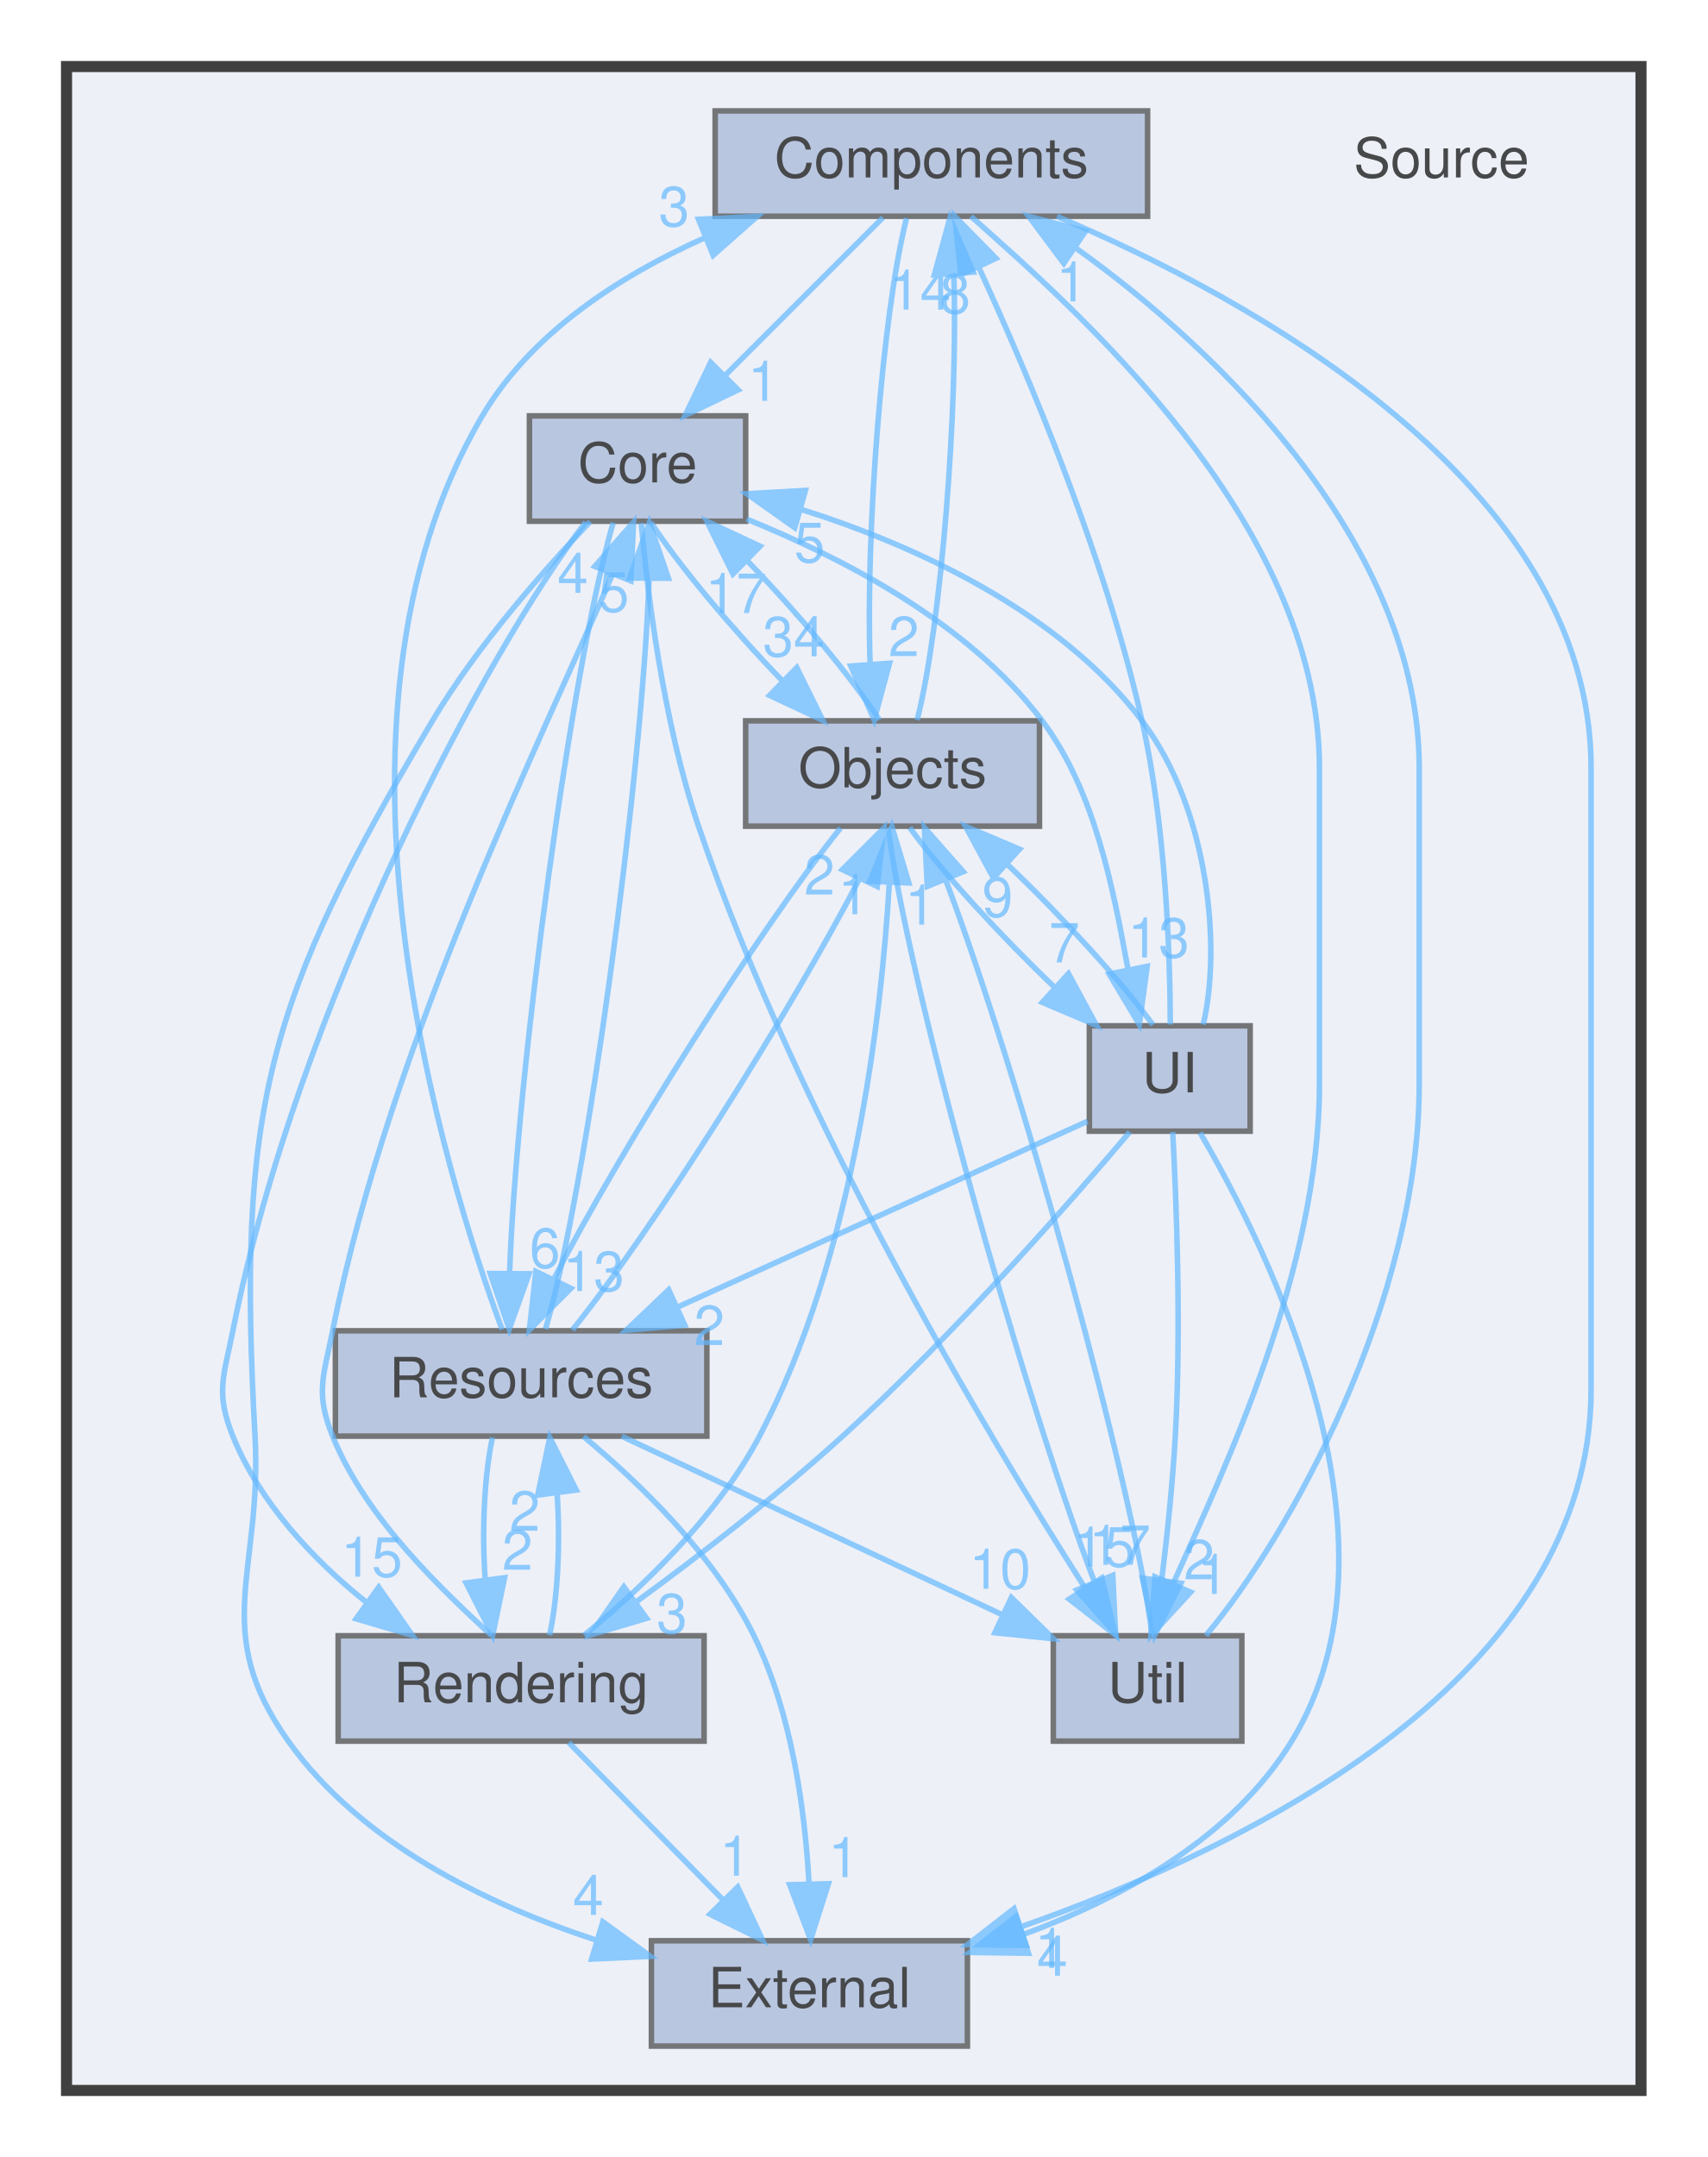
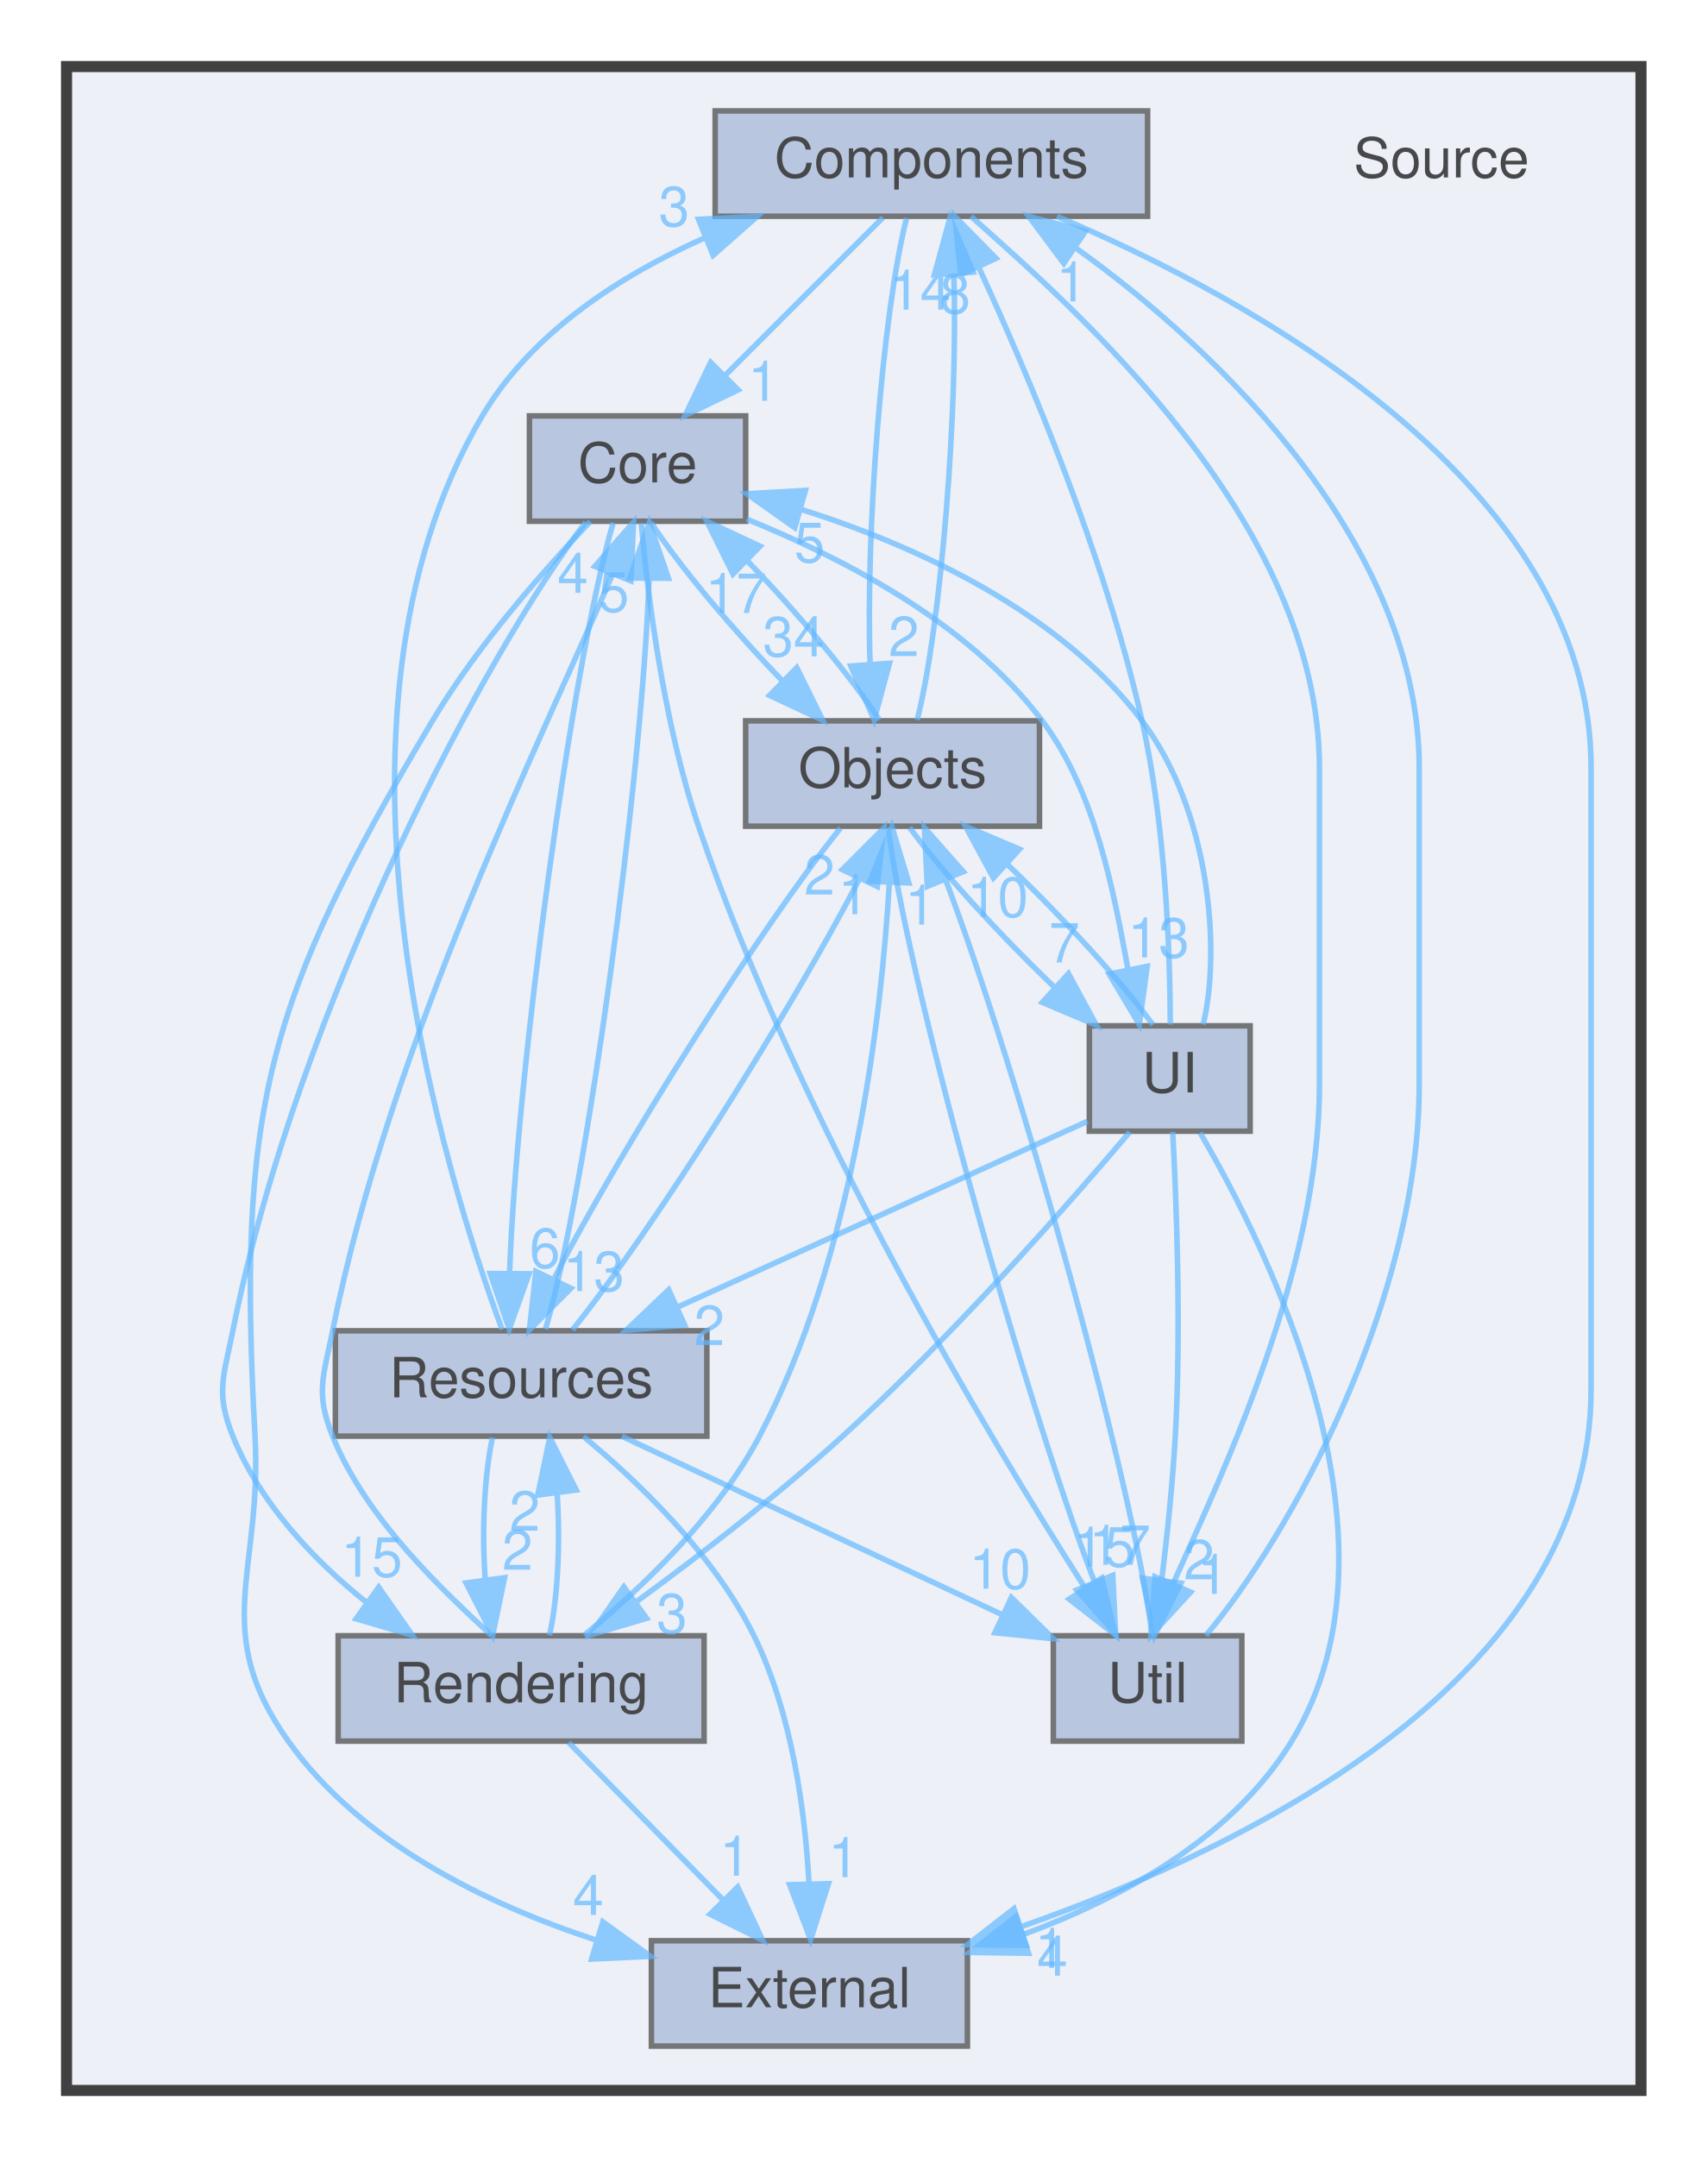
<svg xmlns="http://www.w3.org/2000/svg" xmlns:xlink="http://www.w3.org/1999/xlink" width="308pt" height="389pt" viewBox="0.00 0.00 308.00 389.00">
  <svg id="main" version="1.1" xml:space="preserve">
    <style type="text/css">
.node, .edge {opacity: 0.7;}
.node.selected, .edge.selected {opacity: 1;}
.edge:hover path { stroke: red; }
.edge:hover polygon { stroke: red; fill: red; }
</style>
    <svg id="graph" class="graph">
      <g id="graph0" class="graph" transform="scale(1 1) rotate(0) translate(4 385)">
        <g id="clust1" class="cluster">
          <g id="a_clust1">
            <a xlink:href="dir_74389ed8173ad57b461b9d623a1f3867.html" target="_top">
              <polygon fill="#edf0f7" stroke="#404040" stroke-width="2" points="8,-8 8,-373 292,-373 292,-8 8,-8" />
            </a>
          </g>
        </g>
        <g id="node1" class="node">
          <text text-anchor="middle" x="256" y="-353" font-family="Helvetica,sans-Serif" font-size="10.00">Source</text>
        </g>
        <g id="node2" class="node">
          <g id="a_node2">
            <a xlink:href="dir_5063f357ccae33c483b97cdd1e318acc.html" target="_top" xlink:title="Components">
              <polygon fill="#a2b4d6" stroke="#404040" points="203,-365 125,-365 125,-346 203,-346 203,-365" />
              <text text-anchor="middle" x="164" y="-353" font-family="Helvetica,sans-Serif" font-size="10.00">Components</text>
            </a>
          </g>
        </g>
        <g id="node3" class="node">
          <g id="a_node3">
            <a xlink:href="dir_1ad6433457b0067ef8f54a4fa85f5c9a.html" target="_top" xlink:title="Core">
              <polygon fill="#a2b4d6" stroke="#404040" points="130.5,-310 91.5,-310 91.5,-291 130.5,-291 130.5,-310" />
              <text text-anchor="middle" x="111" y="-298" font-family="Helvetica,sans-Serif" font-size="10.00">Core</text>
            </a>
          </g>
        </g>
        <g id="edge1" class="edge">
          <g id="a_edge1">
            <a xlink:href="dir_000001_000002.html" target="_top">
              <path fill="none" stroke="#63b8ff" d="M155.25,-345.75C147.53,-338.03 136.1,-326.6 126.78,-317.28" />
              <polygon fill="#63b8ff" stroke="#63b8ff" points="129.14,-314.69 119.59,-310.09 124.19,-319.64 129.14,-314.69" />
            </a>
          </g>
          <g id="a_edge1-headlabel">
            <a xlink:href="dir_000001_000002.html" target="_top" xlink:title="1">
              <text text-anchor="middle" x="133.68" y="-312.72" font-family="Helvetica,sans-Serif" font-size="10.00" fill="#63b8ff">1</text>
            </a>
          </g>
        </g>
        <g id="node4" class="node">
          <g id="a_node4">
            <a xlink:href="dir_7c0aa22dc34fe5ebab8f7beef50f1444.html" target="_top" xlink:title="External">
              <polygon fill="#a2b4d6" stroke="#404040" points="170.5,-35 113.5,-35 113.5,-16 170.5,-16 170.5,-35" />
              <text text-anchor="middle" x="142" y="-23" font-family="Helvetica,sans-Serif" font-size="10.00">External</text>
            </a>
          </g>
        </g>
        <g id="edge2" class="edge">
          <g id="a_edge2">
            <a xlink:href="dir_000001_000004.html" target="_top">
              <path fill="none" stroke="#63b8ff" d="M186.66,-345.98C221.19,-331.35 283,-297.97 283,-246.5 283,-246.5 283,-246.5 283,-134.5 283,-82.55 221.92,-52.2 180.16,-37.52" />
              <polygon fill="#63b8ff" stroke="#63b8ff" points="181.13,-34.15 170.53,-34.29 178.9,-40.79 181.13,-34.15" />
            </a>
          </g>
          <g id="a_edge2-headlabel">
            <a xlink:href="dir_000001_000004.html" target="_top" xlink:title="1">
              <text text-anchor="middle" x="185.44" y="-30.1" font-family="Helvetica,sans-Serif" font-size="10.00" fill="#63b8ff">1</text>
            </a>
          </g>
        </g>
        <g id="node5" class="node">
          <g id="a_node5">
            <a xlink:href="dir_90027755b37a19e59f21b2a53bff1c05.html" target="_top" xlink:title="Objects">
              <polygon fill="#a2b4d6" stroke="#404040" points="183.5,-255 130.5,-255 130.5,-236 183.5,-236 183.5,-255" />
              <text text-anchor="middle" x="157" y="-243" font-family="Helvetica,sans-Serif" font-size="10.00">Objects</text>
            </a>
          </g>
        </g>
        <g id="edge4" class="edge">
          <g id="a_edge4">
            <a xlink:href="dir_000001_000008.html" target="_top">
              <path fill="none" stroke="#63b8ff" d="M159.52,-345.66C155.12,-328.17 152.12,-288.8 152.95,-265.27" />
              <polygon fill="#63b8ff" stroke="#63b8ff" points="156.45,-265.38 153.68,-255.16 149.47,-264.88 156.45,-265.38" />
            </a>
          </g>
          <g id="a_edge4-headlabel">
            <a xlink:href="dir_000001_000008.html" target="_top" xlink:title="2">
              <text text-anchor="middle" x="159.03" y="-266.67" font-family="Helvetica,sans-Serif" font-size="10.00" fill="#63b8ff">2</text>
            </a>
          </g>
        </g>
        <g id="node9" class="node">
          <g id="a_node9">
            <a xlink:href="dir_7db6fad920da64edfd558eb6dbc0c610.html" target="_top" xlink:title="Util">
              <polygon fill="#a2b4d6" stroke="#404040" points="220,-90 186,-90 186,-71 220,-71 220,-90" />
              <text text-anchor="middle" x="203" y="-78" font-family="Helvetica,sans-Serif" font-size="10.00">Util</text>
            </a>
          </g>
        </g>
        <g id="edge3" class="edge">
          <g id="a_edge3">
            <a xlink:href="dir_000001_000016.html" target="_top">
              <path fill="none" stroke="#63b8ff" d="M171.14,-345.99C189.56,-329.55 234,-291.1 234,-246.5 234,-246.5 234,-246.5 234,-189.5 234,-156.13 217,-120.36 207.66,-99.51" />
              <polygon fill="#63b8ff" stroke="#63b8ff" points="210.76,-97.87 203.6,-90.06 204.33,-100.63 210.76,-97.87" />
            </a>
          </g>
          <g id="a_edge3-headlabel">
            <a xlink:href="dir_000001_000016.html" target="_top" xlink:title="1">
              <text text-anchor="middle" x="214.79" y="-97.55" font-family="Helvetica,sans-Serif" font-size="10.00" fill="#63b8ff">1</text>
            </a>
          </g>
        </g>
        <g id="edge6" class="edge">
          <g id="a_edge6">
            <a xlink:href="dir_000002_000004.html" target="_top">
              <path fill="none" stroke="#63b8ff" d="M102.46,-290.93C94.31,-282.39 82.12,-268.64 74,-255 43.78,-204.25 38.79,-184.98 42,-126 43.34,-101.45 33.74,-91.03 48,-71 61.08,-52.63 83.77,-41.59 103.58,-35.1" />
              <polygon fill="#63b8ff" stroke="#63b8ff" points="104.74,-38.41 113.32,-32.19 102.73,-31.7 104.74,-38.41" />
            </a>
          </g>
          <g id="a_edge6-headlabel">
            <a xlink:href="dir_000002_000004.html" target="_top" xlink:title="4">
              <text text-anchor="middle" x="102.11" y="-39.66" font-family="Helvetica,sans-Serif" font-size="10.00" fill="#63b8ff">4</text>
            </a>
          </g>
        </g>
        <g id="edge8" class="edge">
          <g id="a_edge8">
            <a xlink:href="dir_000002_000008.html" target="_top">
              <path fill="none" stroke="#63b8ff" d="M113.43,-290.75C118.47,-283.03 128.04,-271.6 137.07,-262.28" />
              <polygon fill="#63b8ff" stroke="#63b8ff" points="139.72,-264.59 144.41,-255.09 134.82,-259.59 139.72,-264.59" />
            </a>
          </g>
          <g id="a_edge8-headlabel">
            <a xlink:href="dir_000002_000008.html" target="_top" xlink:title="34">
              <text text-anchor="middle" x="139.14" y="-266.63" font-family="Helvetica,sans-Serif" font-size="10.00" fill="#63b8ff">34</text>
            </a>
          </g>
        </g>
        <g id="node6" class="node">
          <g id="a_node6">
            <a xlink:href="dir_e350ea9347b5bfd16d4777c6b135cca8.html" target="_top" xlink:title="Rendering">
              <polygon fill="#a2b4d6" stroke="#404040" points="123,-90 57,-90 57,-71 123,-71 123,-90" />
              <text text-anchor="middle" x="90" y="-78" font-family="Helvetica,sans-Serif" font-size="10.00">Rendering</text>
            </a>
          </g>
        </g>
        <g id="edge10" class="edge">
          <g id="a_edge10">
            <a xlink:href="dir_000002_000010.html" target="_top">
              <path fill="none" stroke="#63b8ff" d="M101.65,-290.83C84,-267.96 49.67,-203.66 38,-145 36.35,-136.72 34.84,-133.83 38,-126 42.78,-114.17 52.38,-103.74 62.19,-95.96" />
              <polygon fill="#63b8ff" stroke="#63b8ff" points="64.31,-98.75 70.39,-90.07 60.23,-93.06 64.31,-98.75" />
            </a>
          </g>
          <g id="a_edge10-headlabel">
            <a xlink:href="dir_000002_000010.html" target="_top" xlink:title="15">
              <text text-anchor="middle" x="63.05" y="-100.65" font-family="Helvetica,sans-Serif" font-size="10.00" fill="#63b8ff">15</text>
            </a>
          </g>
        </g>
        <g id="node7" class="node">
          <g id="a_node7">
            <a xlink:href="dir_33653ba12167a1fe8548138e0d08f67a.html" target="_top" xlink:title="Resources">
              <polygon fill="#a2b4d6" stroke="#404040" points="123.5,-145 56.5,-145 56.5,-126 123.5,-126 123.5,-145" />
              <text text-anchor="middle" x="90" y="-133" font-family="Helvetica,sans-Serif" font-size="10.00">Resources</text>
            </a>
          </g>
        </g>
        <g id="edge5" class="edge">
          <g id="a_edge5">
            <a xlink:href="dir_000002_000011.html" target="_top">
              <path fill="none" stroke="#63b8ff" d="M106.61,-290.74C99.16,-265.31 89.17,-191.08 87.93,-155.69" />
              <polygon fill="#63b8ff" stroke="#63b8ff" points="91.43,-155.28 87.86,-145.31 84.43,-155.33 91.43,-155.28" />
            </a>
          </g>
          <g id="a_edge5-headlabel">
            <a xlink:href="dir_000002_000011.html" target="_top" xlink:title="6">
              <text text-anchor="middle" x="94.29" y="-156.36" font-family="Helvetica,sans-Serif" font-size="10.00" fill="#63b8ff">6</text>
            </a>
          </g>
        </g>
        <g id="node8" class="node">
          <g id="a_node8">
            <a xlink:href="dir_ad68fd99ee46e73a145661c4c85612bf.html" target="_top" xlink:title="UI">
              <polygon fill="#a2b4d6" stroke="#404040" points="221.5,-200 192.5,-200 192.5,-181 221.5,-181 221.5,-200" />
              <text text-anchor="middle" x="207" y="-188" font-family="Helvetica,sans-Serif" font-size="10.00">UI</text>
            </a>
          </g>
        </g>
        <g id="edge9" class="edge">
          <g id="a_edge9">
            <a xlink:href="dir_000002_000015.html" target="_top">
              <path fill="none" stroke="#63b8ff" d="M130.68,-291.38C147.45,-284.56 170.46,-272.99 184,-255 193.65,-242.18 196.9,-224.01 199.43,-210.39" />
              <polygon fill="#63b8ff" stroke="#63b8ff" points="202.93,-210.73 201.5,-200.24 196.07,-209.33 202.93,-210.73" />
            </a>
          </g>
          <g id="a_edge9-headlabel">
            <a xlink:href="dir_000002_000015.html" target="_top" xlink:title="13">
              <text text-anchor="middle" x="204.99" y="-212.32" font-family="Helvetica,sans-Serif" font-size="10.00" fill="#63b8ff">13</text>
            </a>
          </g>
        </g>
        <g id="edge7" class="edge">
          <g id="a_edge7">
            <a xlink:href="dir_000002_000016.html" target="_top">
              <path fill="none" stroke="#63b8ff" d="M111.66,-290.66C112.78,-278.19 115.6,-254.86 122,-236 139.94,-183.15 174.02,-126.33 191.71,-98.64" />
              <polygon fill="#63b8ff" stroke="#63b8ff" points="194.73,-100.41 197.23,-90.12 188.86,-96.61 194.73,-100.41" />
            </a>
          </g>
          <g id="a_edge7-headlabel">
            <a xlink:href="dir_000002_000016.html" target="_top" xlink:title="15">
              <text text-anchor="middle" x="195.16" y="-102.47" font-family="Helvetica,sans-Serif" font-size="10.00" fill="#63b8ff">15</text>
            </a>
          </g>
        </g>
        <g id="edge13" class="edge">
          <g id="a_edge13">
            <a xlink:href="dir_000008_000001.html" target="_top">
              <path fill="none" stroke="#63b8ff" d="M161.44,-255.16C165.84,-272.5 168.86,-311.84 168.05,-335.48" />
              <polygon fill="#63b8ff" stroke="#63b8ff" points="164.55,-335.44 167.34,-345.66 171.53,-335.93 164.55,-335.44" />
            </a>
          </g>
          <g id="a_edge13-headlabel">
            <a xlink:href="dir_000008_000001.html" target="_top" xlink:title="14">
              <text text-anchor="middle" x="161.97" y="-329.16" font-family="Helvetica,sans-Serif" font-size="10.00" fill="#63b8ff">14</text>
            </a>
          </g>
        </g>
        <g id="edge11" class="edge">
          <g id="a_edge11">
            <a xlink:href="dir_000008_000002.html" target="_top">
              <path fill="none" stroke="#63b8ff" d="M154.62,-255.17C149.59,-262.9 139.96,-274.41 130.89,-283.76" />
              <polygon fill="#63b8ff" stroke="#63b8ff" points="128.21,-281.49 123.51,-290.98 133.1,-286.49 128.21,-281.49" />
            </a>
          </g>
          <g id="a_edge11-headlabel">
            <a xlink:href="dir_000008_000002.html" target="_top" xlink:title="17">
              <text text-anchor="middle" x="128.79" y="-274.45" font-family="Helvetica,sans-Serif" font-size="10.00" fill="#63b8ff">17</text>
            </a>
          </g>
        </g>
        <g id="edge12" class="edge">
          <g id="a_edge12">
            <a xlink:href="dir_000008_000011.html" target="_top">
              <path fill="none" stroke="#63b8ff" d="M147.61,-235.66C133.3,-217.93 107.94,-177.73 95.89,-154.32" />
              <polygon fill="#63b8ff" stroke="#63b8ff" points="98.98,-152.66 91.49,-145.16 92.66,-155.69 98.98,-152.66" />
            </a>
          </g>
          <g id="a_edge12-headlabel">
            <a xlink:href="dir_000008_000011.html" target="_top" xlink:title="13">
              <text text-anchor="middle" x="103.09" y="-152.17" font-family="Helvetica,sans-Serif" font-size="10.00" fill="#63b8ff">13</text>
            </a>
          </g>
        </g>
        <g id="edge15" class="edge">
          <g id="a_edge15">
            <a xlink:href="dir_000008_000015.html" target="_top">
              <path fill="none" stroke="#63b8ff" d="M160.09,-235.75C165.77,-227.95 176.35,-216.37 186.17,-207" />
              <polygon fill="#63b8ff" stroke="#63b8ff" points="188.73,-209.41 193.77,-200.09 184.01,-204.23 188.73,-209.41" />
            </a>
          </g>
          <g id="a_edge15-headlabel">
            <a xlink:href="dir_000008_000015.html" target="_top" xlink:title="7">
              <text text-anchor="middle" x="187.98" y="-211.43" font-family="Helvetica,sans-Serif" font-size="10.00" fill="#63b8ff">7</text>
            </a>
          </g>
        </g>
        <g id="edge14" class="edge">
          <g id="a_edge14">
            <a xlink:href="dir_000008_000016.html" target="_top">
              <path fill="none" stroke="#63b8ff" d="M156.21,-235.74C159.24,-210.09 180.09,-134.78 193.39,-99.78" />
              <polygon fill="#63b8ff" stroke="#63b8ff" points="196.72,-100.89 197.24,-90.31 190.23,-98.25 196.72,-100.89" />
            </a>
          </g>
          <g id="a_edge14-headlabel">
            <a xlink:href="dir_000008_000016.html" target="_top" xlink:title="17">
              <text text-anchor="middle" x="197.99" y="-102.79" font-family="Helvetica,sans-Serif" font-size="10.00" fill="#63b8ff">17</text>
            </a>
          </g>
        </g>
        <g id="edge16" class="edge">
          <g id="a_edge16">
            <a xlink:href="dir_000010_000002.html" target="_top">
              <path fill="none" stroke="#63b8ff" d="M84.62,-90.07C76.13,-98.01 62.12,-110.86 56,-126 52.84,-133.83 54.35,-136.72 56,-145 66.35,-197.01 94.51,-253.46 106.53,-281.53" />
              <polygon fill="#63b8ff" stroke="#63b8ff" points="103.29,-282.86 110.28,-290.83 109.79,-280.25 103.29,-282.86" />
            </a>
          </g>
          <g id="a_edge16-headlabel">
            <a xlink:href="dir_000010_000002.html" target="_top" xlink:title="4">
              <text text-anchor="middle" x="99.32" y="-278.09" font-family="Helvetica,sans-Serif" font-size="10.00" fill="#63b8ff">4</text>
            </a>
          </g>
        </g>
        <g id="edge18" class="edge">
          <g id="a_edge18">
            <a xlink:href="dir_000010_000004.html" target="_top">
              <path fill="none" stroke="#63b8ff" d="M98.59,-70.75C106.16,-63.03 117.38,-51.6 126.51,-42.28" />
              <polygon fill="#63b8ff" stroke="#63b8ff" points="129.07,-44.68 133.57,-35.09 124.07,-39.78 129.07,-44.68" />
            </a>
          </g>
          <g id="a_edge18-headlabel">
            <a xlink:href="dir_000010_000004.html" target="_top" xlink:title="1">
              <text text-anchor="middle" x="128.58" y="-46.73" font-family="Helvetica,sans-Serif" font-size="10.00" fill="#63b8ff">1</text>
            </a>
          </g>
        </g>
        <g id="edge19" class="edge">
          <g id="a_edge19">
            <a xlink:href="dir_000010_000008.html" target="_top">
              <path fill="none" stroke="#63b8ff" d="M101.37,-90.09C111.3,-98.23 125.3,-111.36 133,-126 150.03,-158.4 155,-201.64 156.43,-225.93" />
              <polygon fill="#63b8ff" stroke="#63b8ff" points="152.93,-226.08 156.88,-235.92 159.93,-225.77 152.93,-226.08" />
            </a>
          </g>
          <g id="a_edge19-headlabel">
            <a xlink:href="dir_000010_000008.html" target="_top" xlink:title="1">
              <text text-anchor="middle" x="149.94" y="-220.12" font-family="Helvetica,sans-Serif" font-size="10.00" fill="#63b8ff">1</text>
            </a>
          </g>
        </g>
        <g id="edge17" class="edge">
          <g id="a_edge17">
            <a xlink:href="dir_000010_000011.html" target="_top">
              <path fill="none" stroke="#63b8ff" d="M95.13,-90.09C96.64,-96.99 97.09,-106.93 96.49,-115.66" />
              <polygon fill="#63b8ff" stroke="#63b8ff" points="93,-115.38 95.17,-125.75 99.94,-116.29 93,-115.38" />
            </a>
          </g>
          <g id="a_edge17-headlabel">
            <a xlink:href="dir_000010_000011.html" target="_top" xlink:title="2">
              <text text-anchor="middle" x="90.65" y="-108.94" font-family="Helvetica,sans-Serif" font-size="10.00" fill="#63b8ff">2</text>
            </a>
          </g>
        </g>
        <g id="edge21" class="edge">
          <g id="a_edge21">
            <a xlink:href="dir_000011_000001.html" target="_top">
              <path fill="none" stroke="#63b8ff" d="M86.57,-145.24C76.61,-172.11 50.46,-254.99 83,-310 91.86,-324.98 107.76,-335.26 123.14,-342.12" />
              <polygon fill="#63b8ff" stroke="#63b8ff" points="122,-345.44 132.58,-345.97 124.64,-338.96 122,-345.44" />
            </a>
          </g>
          <g id="a_edge21-headlabel">
            <a xlink:href="dir_000011_000001.html" target="_top" xlink:title="3">
              <text text-anchor="middle" x="117.6" y="-344.21" font-family="Helvetica,sans-Serif" font-size="10.00" fill="#63b8ff">3</text>
            </a>
          </g>
        </g>
        <g id="edge20" class="edge">
          <g id="a_edge20">
            <a xlink:href="dir_000011_000002.html" target="_top">
              <path fill="none" stroke="#63b8ff" d="M94.4,-145.31C101.86,-170.79 111.84,-245.03 113.07,-280.37" />
              <polygon fill="#63b8ff" stroke="#63b8ff" points="109.57,-280.76 113.13,-290.74 116.57,-280.72 109.57,-280.76" />
            </a>
          </g>
          <g id="a_edge20-headlabel">
            <a xlink:href="dir_000011_000002.html" target="_top" xlink:title="5">
              <text text-anchor="middle" x="106.71" y="-274.68" font-family="Helvetica,sans-Serif" font-size="10.00" fill="#63b8ff">5</text>
            </a>
          </g>
        </g>
        <g id="edge22" class="edge">
          <g id="a_edge22">
            <a xlink:href="dir_000011_000004.html" target="_top">
              <path fill="none" stroke="#63b8ff" d="M101.26,-125.93C111.06,-117.81 124.79,-104.69 132,-90 138.85,-76.05 141.2,-58.5 141.93,-45.38" />
              <polygon fill="#63b8ff" stroke="#63b8ff" points="145.43,-45.29 142.22,-35.2 138.44,-45.1 145.43,-45.29" />
            </a>
          </g>
          <g id="a_edge22-headlabel">
            <a xlink:href="dir_000011_000004.html" target="_top" xlink:title="1">
              <text text-anchor="middle" x="148.17" y="-46.47" font-family="Helvetica,sans-Serif" font-size="10.00" fill="#63b8ff">1</text>
            </a>
          </g>
        </g>
        <g id="edge24" class="edge">
          <g id="a_edge24">
            <a xlink:href="dir_000011_000008.html" target="_top">
              <path fill="none" stroke="#63b8ff" d="M99.25,-145.16C113.48,-162.73 138.85,-202.92 150.99,-226.44" />
              <polygon fill="#63b8ff" stroke="#63b8ff" points="147.94,-228.17 155.43,-235.66 154.24,-225.13 147.94,-228.17" />
            </a>
          </g>
          <g id="a_edge24-headlabel">
            <a xlink:href="dir_000011_000008.html" target="_top" xlink:title="2">
              <text text-anchor="middle" x="143.82" y="-223.67" font-family="Helvetica,sans-Serif" font-size="10.00" fill="#63b8ff">2</text>
            </a>
          </g>
        </g>
        <g id="edge25" class="edge">
          <g id="a_edge25">
            <a xlink:href="dir_000011_000010.html" target="_top">
              <path fill="none" stroke="#63b8ff" d="M84.83,-125.75C83.34,-118.8 82.9,-108.85 83.52,-100.13" />
              <polygon fill="#63b8ff" stroke="#63b8ff" points="87.01,-100.47 84.87,-90.09 80.07,-99.53 87.01,-100.47" />
            </a>
          </g>
          <g id="a_edge25-headlabel">
            <a xlink:href="dir_000011_000010.html" target="_top" xlink:title="2">
              <text text-anchor="middle" x="89.34" y="-101.91" font-family="Helvetica,sans-Serif" font-size="10.00" fill="#63b8ff">2</text>
            </a>
          </g>
        </g>
        <g id="edge23" class="edge">
          <g id="a_edge23">
            <a xlink:href="dir_000011_000016.html" target="_top">
              <path fill="none" stroke="#63b8ff" d="M108.16,-125.98C126.68,-117.29 155.63,-103.72 176.67,-93.85" />
              <polygon fill="#63b8ff" stroke="#63b8ff" points="178.43,-96.89 186,-89.47 175.46,-90.55 178.43,-96.89" />
            </a>
          </g>
          <g id="a_edge23-headlabel">
            <a xlink:href="dir_000011_000016.html" target="_top" xlink:title="10">
              <text text-anchor="middle" x="176.38" y="-98.49" font-family="Helvetica,sans-Serif" font-size="10.00" fill="#63b8ff">10</text>
            </a>
          </g>
        </g>
        <g id="edge28" class="edge">
          <g id="a_edge28">
            <a xlink:href="dir_000015_000001.html" target="_top">
              <path fill="none" stroke="#63b8ff" d="M207.1,-200.24C207.05,-212.6 206.33,-235.8 202,-255 195.31,-284.66 181.54,-317.27 172.54,-336.81" />
              <polygon fill="#63b8ff" stroke="#63b8ff" points="169.31,-335.44 168.22,-345.98 175.65,-338.42 169.31,-335.44" />
            </a>
          </g>
          <g id="a_edge28-headlabel">
            <a xlink:href="dir_000015_000001.html" target="_top" xlink:title="8">
              <text text-anchor="middle" x="168.28" y="-328.48" font-family="Helvetica,sans-Serif" font-size="10.00" fill="#63b8ff">8</text>
            </a>
          </g>
        </g>
        <g id="edge26" class="edge">
          <g id="a_edge26">
            <a xlink:href="dir_000015_000002.html" target="_top">
              <path fill="none" stroke="#63b8ff" d="M213.03,-200.24C216.22,-213.42 214.36,-238.59 202,-255 187.18,-274.68 161.02,-286.69 140.34,-293.19" />
              <polygon fill="#63b8ff" stroke="#63b8ff" points="139.36,-289.83 130.71,-295.95 141.28,-296.56 139.36,-289.83" />
            </a>
          </g>
          <g id="a_edge26-headlabel">
            <a xlink:href="dir_000015_000002.html" target="_top" xlink:title="5">
              <text text-anchor="middle" x="142.03" y="-283.61" font-family="Helvetica,sans-Serif" font-size="10.00" fill="#63b8ff">5</text>
            </a>
          </g>
        </g>
        <g id="edge29" class="edge">
          <g id="a_edge29">
            <a xlink:href="dir_000015_000004.html" target="_top">
              <path fill="none" stroke="#63b8ff" d="M212.47,-180.72C224.61,-159.99 251.06,-107.06 229,-71 218.39,-53.66 198.66,-42.8 180.66,-36.16" />
              <polygon fill="#63b8ff" stroke="#63b8ff" points="181.51,-32.75 170.91,-32.89 179.28,-39.39 181.51,-32.75" />
            </a>
          </g>
          <g id="a_edge29-headlabel">
            <a xlink:href="dir_000015_000004.html" target="_top" xlink:title="4">
              <text text-anchor="middle" x="185.82" y="-28.7" font-family="Helvetica,sans-Serif" font-size="10.00" fill="#63b8ff">4</text>
            </a>
          </g>
        </g>
        <g id="edge31" class="edge">
          <g id="a_edge31">
            <a xlink:href="dir_000015_000008.html" target="_top">
              <path fill="none" stroke="#63b8ff" d="M203.97,-200.17C198.3,-207.98 187.64,-219.64 177.78,-229.04" />
              <polygon fill="#63b8ff" stroke="#63b8ff" points="175.19,-226.67 170.15,-235.98 179.9,-231.85 175.19,-226.67" />
            </a>
          </g>
          <g id="a_edge31-headlabel">
-             <a xlink:href="dir_000015_000008.html" target="_top" xlink:title="9">
-               <text text-anchor="middle" x="175.94" y="-219.65" font-family="Helvetica,sans-Serif" font-size="10.00" fill="#63b8ff">9</text>
+             <a xlink:href="dir_000015_000008.html" target="_top" xlink:title="10">
+               <text text-anchor="middle" x="175.94" y="-219.65" font-family="Helvetica,sans-Serif" font-size="10.00" fill="#63b8ff">10</text>
            </a>
          </g>
        </g>
        <g id="edge32" class="edge">
          <g id="a_edge32">
            <a xlink:href="dir_000015_000010.html" target="_top">
              <path fill="none" stroke="#63b8ff" d="M199.78,-180.85C189.06,-168.22 168.03,-144.23 148,-126 136.3,-115.35 122.24,-104.52 110.89,-96.21" />
              <polygon fill="#63b8ff" stroke="#63b8ff" points="112.63,-93.15 102.47,-90.14 108.53,-98.83 112.63,-93.15" />
            </a>
          </g>
          <g id="a_edge32-headlabel">
            <a xlink:href="dir_000015_000010.html" target="_top" xlink:title="3">
              <text text-anchor="middle" x="117.21" y="-90.45" font-family="Helvetica,sans-Serif" font-size="10.00" fill="#63b8ff">3</text>
            </a>
          </g>
        </g>
        <g id="edge27" class="edge">
          <g id="a_edge27">
            <a xlink:href="dir_000015_000011.html" target="_top">
              <path fill="none" stroke="#63b8ff" d="M192.18,-182.79C173.67,-174.4 141.61,-159.88 118.33,-149.33" />
              <polygon fill="#63b8ff" stroke="#63b8ff" points="119.51,-146.02 108.95,-145.09 116.62,-152.4 119.51,-146.02" />
            </a>
          </g>
          <g id="a_edge27-headlabel">
            <a xlink:href="dir_000015_000011.html" target="_top" xlink:title="2">
              <text text-anchor="middle" x="123.95" y="-142.42" font-family="Helvetica,sans-Serif" font-size="10.00" fill="#63b8ff">2</text>
            </a>
          </g>
        </g>
        <g id="edge30" class="edge">
          <g id="a_edge30">
            <a xlink:href="dir_000015_000016.html" target="_top">
              <path fill="none" stroke="#63b8ff" d="M207.53,-180.86C208.19,-168.64 209.1,-145.59 208,-126 207.52,-117.45 206.53,-108.03 205.55,-100.06" />
              <polygon fill="#63b8ff" stroke="#63b8ff" points="209.01,-99.47 204.24,-90.01 202.07,-100.38 209.01,-99.47" />
            </a>
          </g>
          <g id="a_edge30-headlabel">
            <a xlink:href="dir_000015_000016.html" target="_top" xlink:title="2">
              <text text-anchor="middle" x="212.29" y="-100.17" font-family="Helvetica,sans-Serif" font-size="10.00" fill="#63b8ff">2</text>
            </a>
          </g>
        </g>
        <g id="edge33" class="edge">
          <g id="a_edge33">
            <a xlink:href="dir_000016_000001.html" target="_top">
              <path fill="none" stroke="#63b8ff" d="M213.52,-90.06C228.55,-107.82 252,-150.31 252,-189.5 252,-246.5 252,-246.5 252,-246.5 252,-286.57 216.13,-321.68 189.98,-340.32" />
              <polygon fill="#63b8ff" stroke="#63b8ff" points="187.89,-337.5 181.55,-345.99 191.8,-343.31 187.89,-337.5" />
            </a>
          </g>
          <g id="a_edge33-headlabel">
            <a xlink:href="dir_000016_000001.html" target="_top" xlink:title="1">
              <text text-anchor="middle" x="189.29" y="-330.64" font-family="Helvetica,sans-Serif" font-size="10.00" fill="#63b8ff">1</text>
            </a>
          </g>
        </g>
        <g id="edge34" class="edge">
          <g id="a_edge34">
            <a xlink:href="dir_000016_000008.html" target="_top">
              <path fill="none" stroke="#63b8ff" d="M203.78,-90.31C200.74,-116.01 179.88,-191.32 166.59,-226.28" />
              <polygon fill="#63b8ff" stroke="#63b8ff" points="163.27,-225.15 162.74,-235.74 169.75,-227.8 163.27,-225.15" />
            </a>
          </g>
          <g id="a_edge34-headlabel">
            <a xlink:href="dir_000016_000008.html" target="_top" xlink:title="1">
              <text text-anchor="middle" x="162" y="-218.25" font-family="Helvetica,sans-Serif" font-size="10.00" fill="#63b8ff">1</text>
            </a>
          </g>
        </g>
      </g>
    </svg>
  </svg>
  <style type="text/css">

[data-mouse-over-selected='false'] { opacity: 0.7; }
[data-mouse-over-selected='true']  { opacity: 1.0; }

</style>
</svg>
